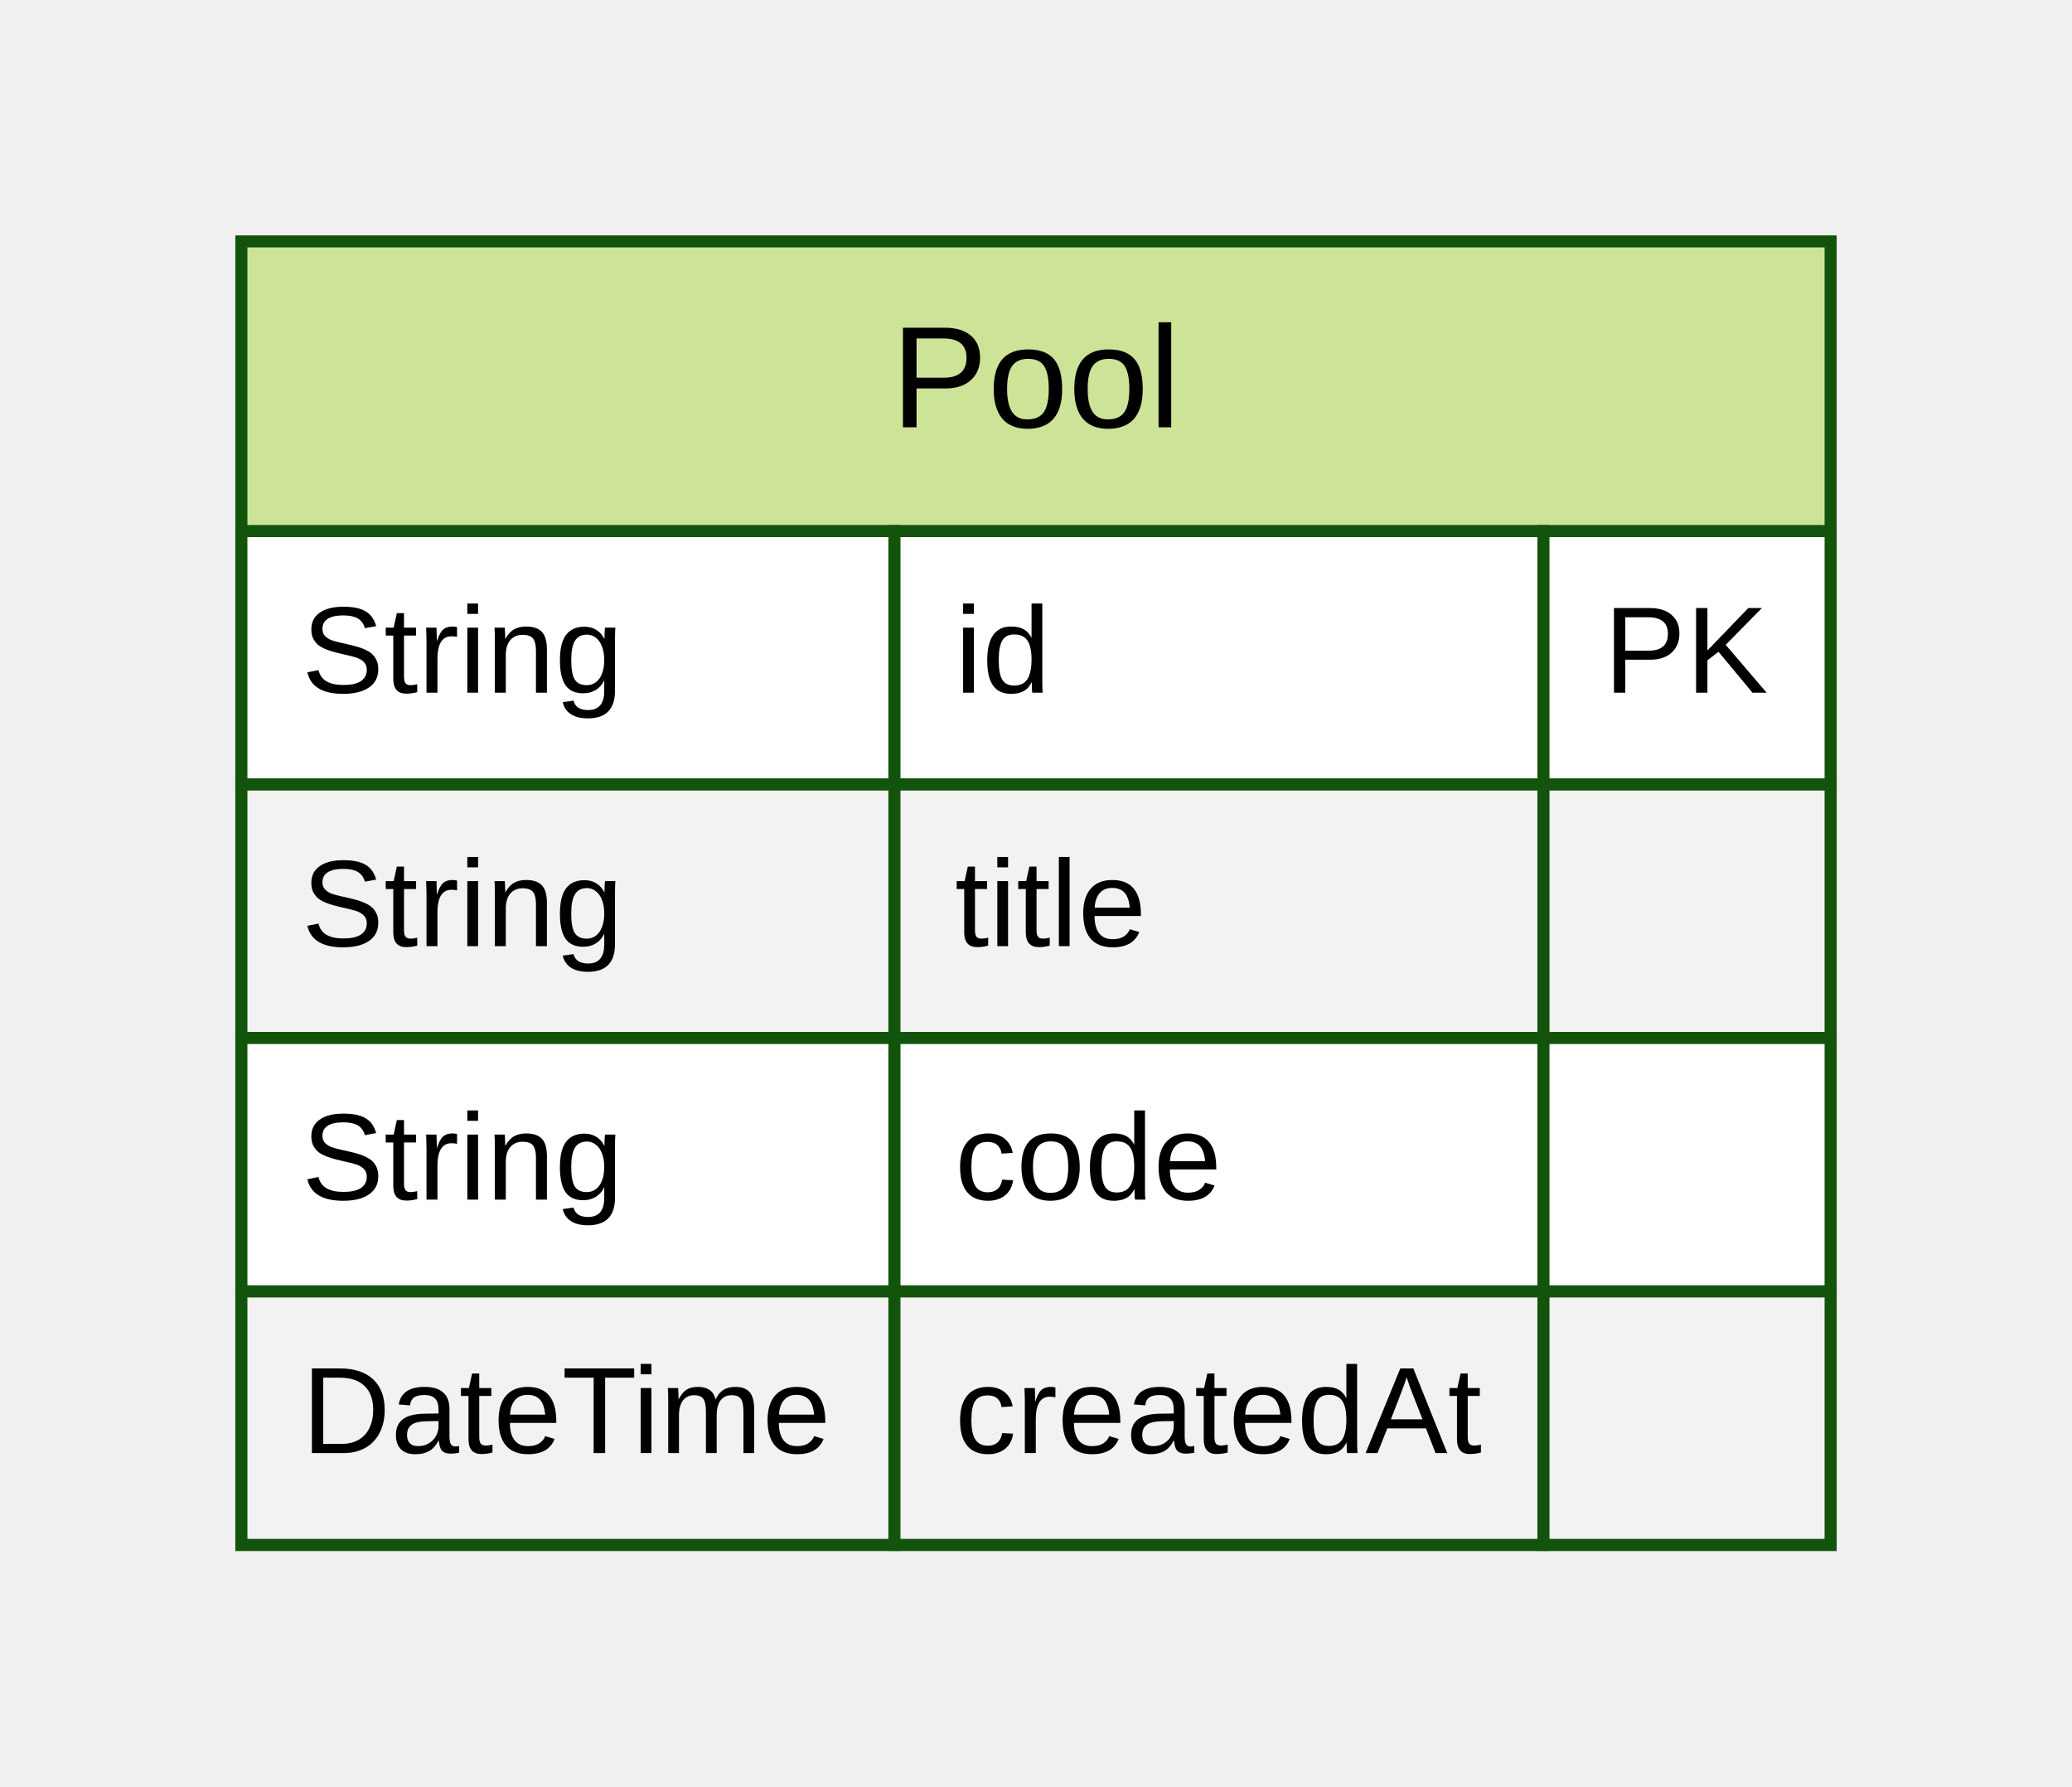
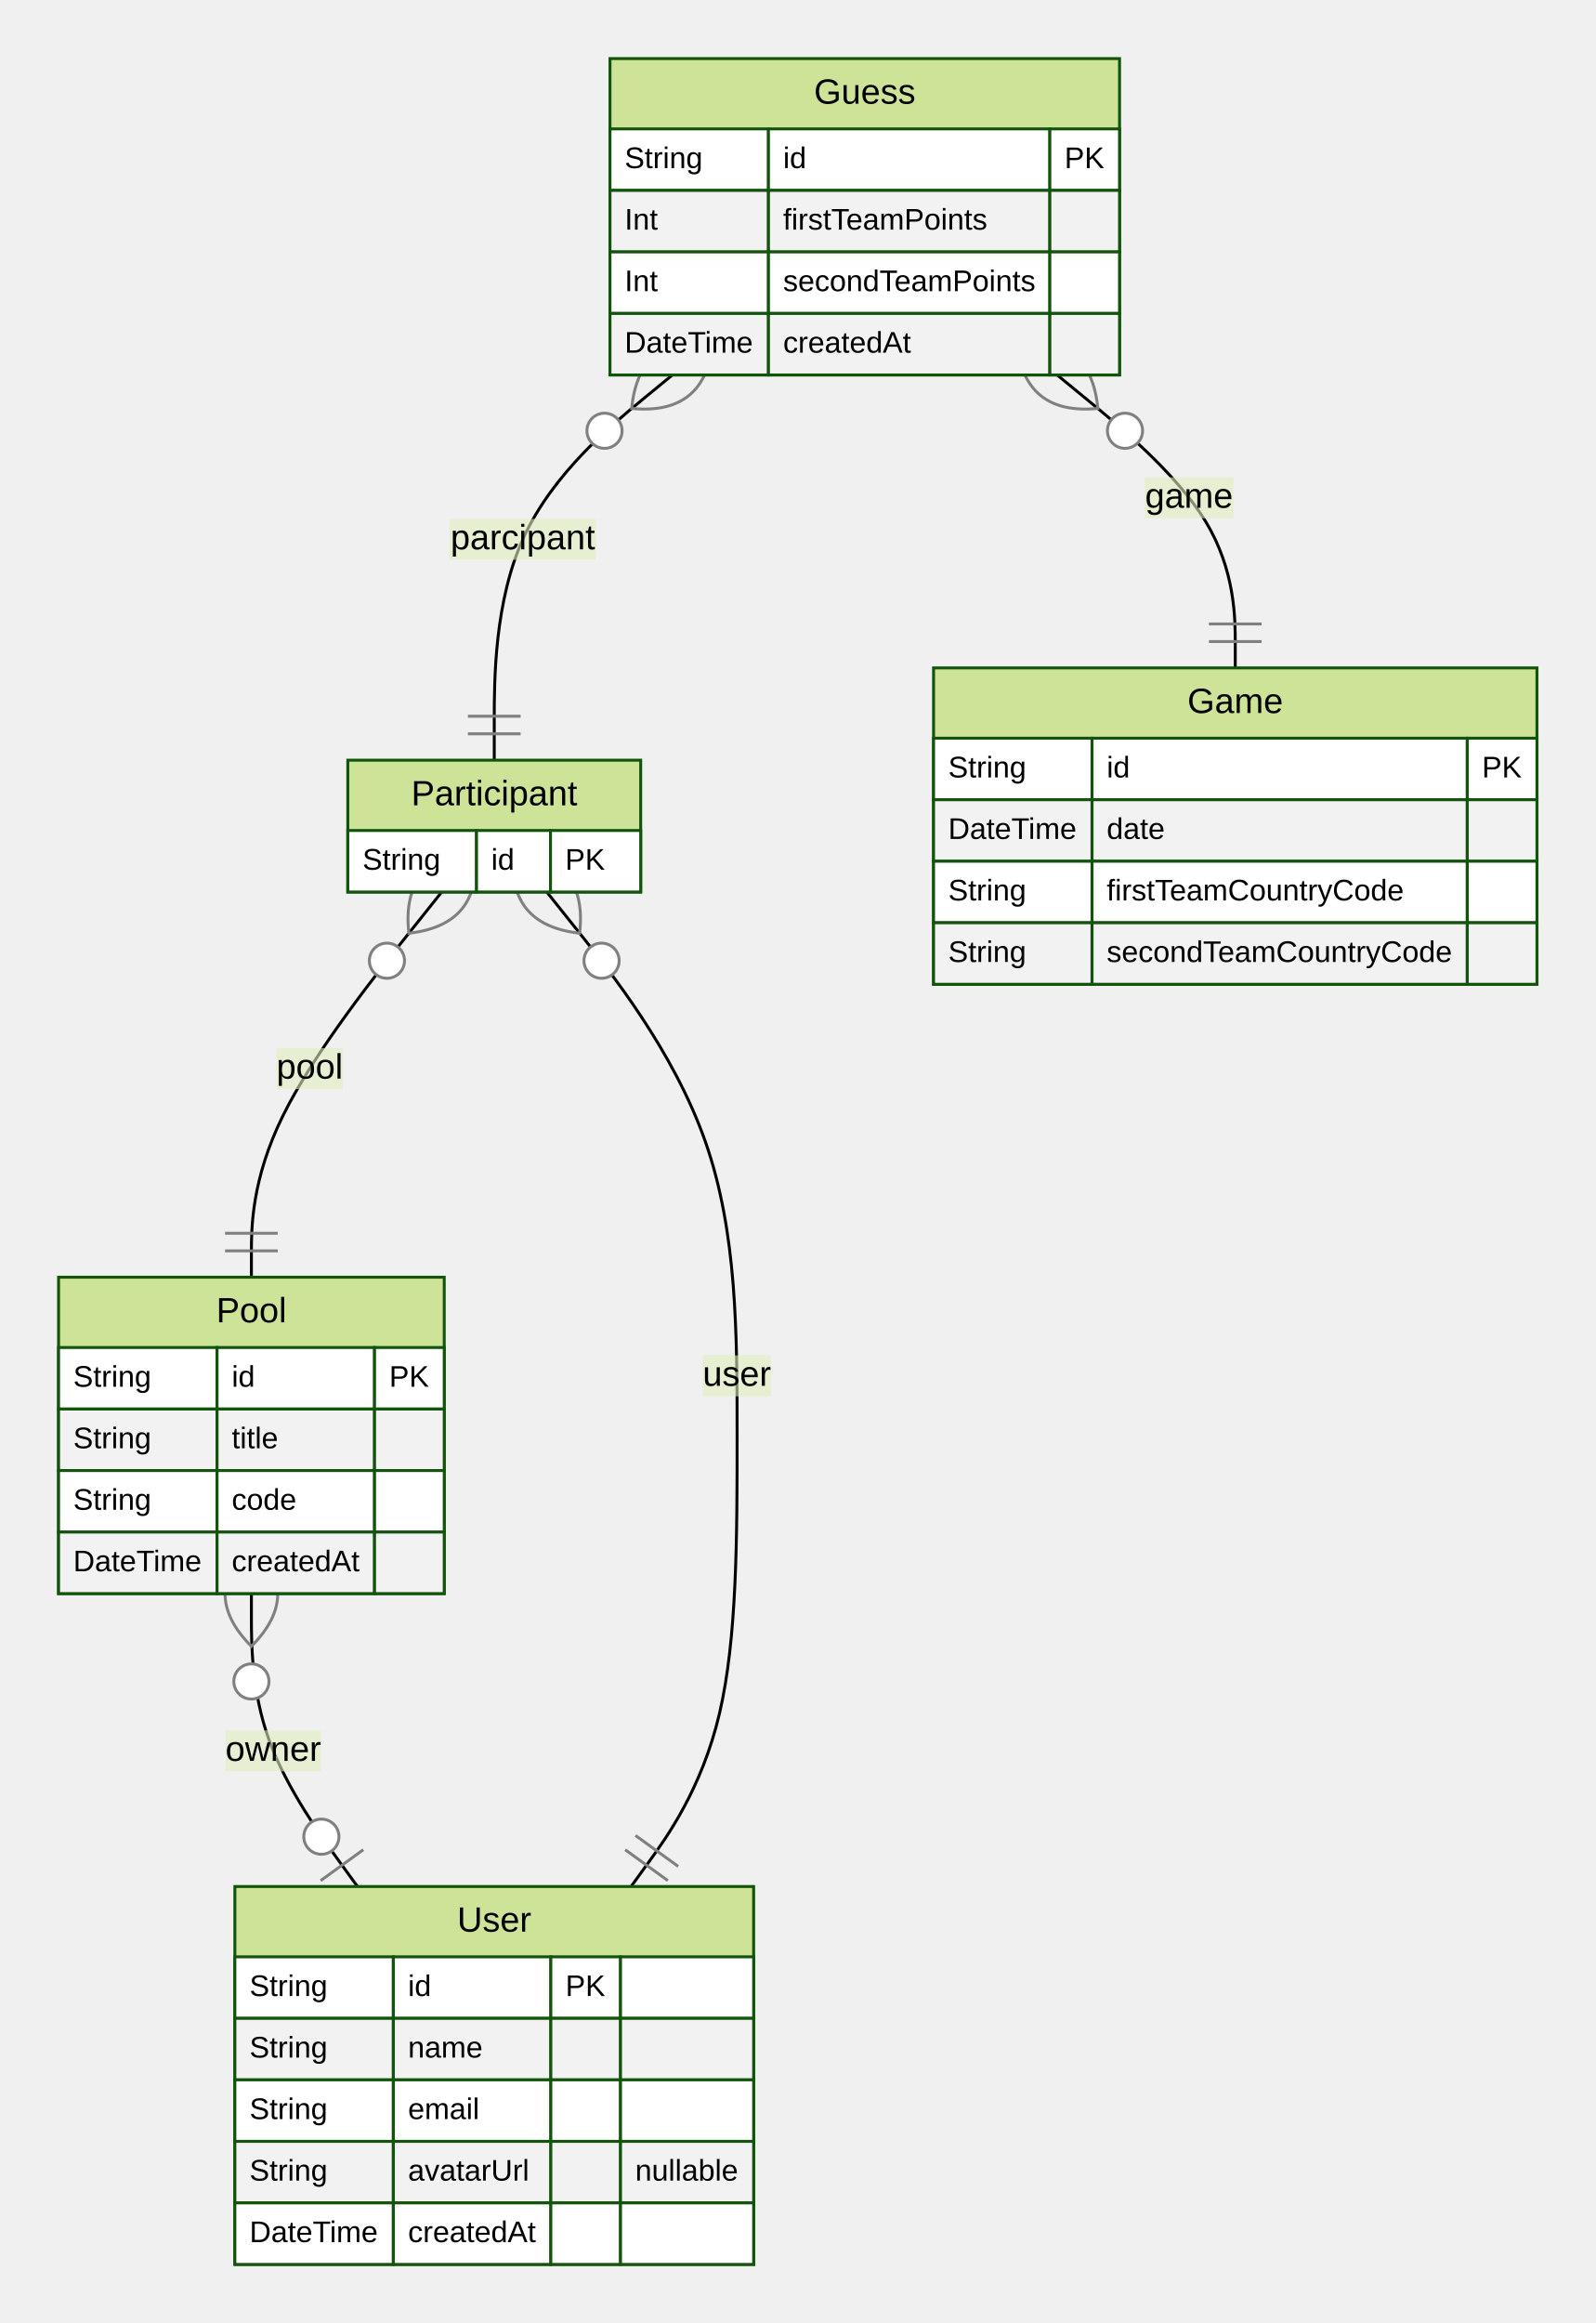
- <svg xmlns="http://www.w3.org/2000/svg" aria-labelledby="chart-title-mermaid-0 chart-desc-mermaid-0" role="img" viewBox="0 0 171.683 148" style="max-width: 171.683px; background-color: white;" width="100%" id="mermaid-0">
+ <svg xmlns="http://www.w3.org/2000/svg" aria-labelledby="chart-title-mermaid-0 chart-desc-mermaid-0" role="img" viewBox="0 0 544.791 793" style="max-width: 544.791px; background-color: white;" width="100%" id="mermaid-0">
  <style>#mermaid-0 {font-family:"trebuchet ms",verdana,arial,sans-serif;font-size:16px;fill:#000000;}#mermaid-0 .error-icon{fill:#552222;}#mermaid-0 .error-text{fill:#552222;stroke:#552222;}#mermaid-0 .edge-thickness-normal{stroke-width:2px;}#mermaid-0 .edge-thickness-thick{stroke-width:3.5px;}#mermaid-0 .edge-pattern-solid{stroke-dasharray:0;}#mermaid-0 .edge-pattern-dashed{stroke-dasharray:3;}#mermaid-0 .edge-pattern-dotted{stroke-dasharray:2;}#mermaid-0 .marker{fill:#000000;stroke:#000000;}#mermaid-0 .marker.cross{stroke:#000000;}#mermaid-0 svg{font-family:"trebuchet ms",verdana,arial,sans-serif;font-size:16px;}#mermaid-0 .entityBox{fill:#cde498;stroke:#13540c;}#mermaid-0 .attributeBoxOdd{fill:#ffffff;stroke:#13540c;}#mermaid-0 .attributeBoxEven{fill:#f2f2f2;stroke:#13540c;}#mermaid-0 .relationshipLabelBox{fill:hsl(78.158, 58.462%, 84.51%);opacity:0.7;background-color:hsl(78.158, 58.462%, 84.51%);}#mermaid-0 .relationshipLabelBox rect{opacity:0.5;}#mermaid-0 .relationshipLine{stroke:#000000;}#mermaid-0 :root{--mermaid-font-family:"trebuchet ms",verdana,arial,sans-serif;}</style>
  <g />
  <defs>
    <marker orient="auto" markerHeight="18" markerWidth="18" refY="9" refX="0" id="ONLY_ONE_START">
      <path d="M9,0 L9,18 M15,0 L15,18" fill="none" stroke="gray" />
    </marker>
  </defs>
  <defs>
    <marker orient="auto" markerHeight="18" markerWidth="18" refY="9" refX="18" id="ONLY_ONE_END">
      <path d="M3,0 L3,18 M9,0 L9,18" fill="none" stroke="gray" />
    </marker>
  </defs>
  <defs>
    <marker orient="auto" markerHeight="18" markerWidth="30" refY="9" refX="0" id="ZERO_OR_ONE_START">
      <circle r="6" cy="9" cx="21" fill="white" stroke="gray" />
      <path d="M9,0 L9,18" fill="none" stroke="gray" />
    </marker>
  </defs>
  <defs>
    <marker orient="auto" markerHeight="18" markerWidth="30" refY="9" refX="30" id="ZERO_OR_ONE_END">
      <circle r="6" cy="9" cx="9" fill="white" stroke="gray" />
      <path d="M21,0 L21,18" fill="none" stroke="gray" />
    </marker>
  </defs>
  <defs>
    <marker orient="auto" markerHeight="36" markerWidth="45" refY="18" refX="18" id="ONE_OR_MORE_START">
      <path d="M0,18 Q 18,0 36,18 Q 18,36 0,18 M42,9 L42,27" fill="none" stroke="gray" />
    </marker>
  </defs>
  <defs>
    <marker orient="auto" markerHeight="36" markerWidth="45" refY="18" refX="27" id="ONE_OR_MORE_END">
      <path d="M3,9 L3,27 M9,18 Q27,0 45,18 Q27,36 9,18" fill="none" stroke="gray" />
    </marker>
  </defs>
  <defs>
    <marker orient="auto" markerHeight="36" markerWidth="57" refY="18" refX="18" id="ZERO_OR_MORE_START">
      <circle r="6" cy="18" cx="48" fill="white" stroke="gray" />
      <path d="M0,18 Q18,0 36,18 Q18,36 0,18" fill="none" stroke="gray" />
    </marker>
  </defs>
  <defs>
    <marker orient="auto" markerHeight="36" markerWidth="57" refY="18" refX="39" id="ZERO_OR_MORE_END">
      <circle r="6" cy="18" cx="9" fill="white" stroke="gray" />
      <path d="M21,18 Q39,0 57,18 Q39,36 21,18" fill="none" stroke="gray" />
    </marker>
  </defs>
-   <g transform="translate(20,20 )" id="entity-Pool-d9475fd4-35c8-446c-b247-9add6ea81fd2">
+   <path marker-start="url(#ZERO_OR_MORE_START)" marker-end="url(#ZERO_OR_ONE_END)" fill="none" stroke="gray" d="M85.841,544L85.841,552.333C85.841,560.667,85.841,577.333,91.876,594C97.911,610.667,109.981,627.333,116.016,635.667L122.051,644" class="er relationshipLine" />
+   <path marker-start="url(#ZERO_OR_MORE_START)" marker-end="url(#ONLY_ONE_END)" fill="none" stroke="gray" d="M186.702,304.5L197.532,318.083C208.362,331.667,230.023,358.833,240.853,389.75C251.683,420.667,251.683,455.333,251.683,490C251.683,524.667,251.683,559.333,245.648,585C239.613,610.667,227.543,627.333,221.508,635.667L215.473,644" class="er relationshipLine" />
+   <path marker-start="url(#ZERO_OR_MORE_START)" marker-end="url(#ONLY_ONE_END)" fill="none" stroke="gray" d="M150.823,304.5L139.992,318.083C129.162,331.667,107.502,358.833,96.672,380.75C85.841,402.667,85.841,419.333,85.841,427.667L85.841,436" class="er relationshipLine" />
+   <path marker-start="url(#ZERO_OR_MORE_START)" marker-end="url(#ONLY_ONE_END)" fill="none" stroke="gray" d="M360.956,128L371.093,136.333C381.23,144.667,401.503,161.333,411.64,178C421.777,194.667,421.777,211.333,421.777,219.667L421.777,228" class="er relationshipLine" />
+   <path marker-start="url(#ZERO_OR_MORE_START)" marker-end="url(#ONLY_ONE_END)" fill="none" stroke="gray" d="M229.583,128L219.446,136.333C209.309,144.667,189.036,161.333,178.899,183.25C168.762,205.167,168.762,232.333,168.762,245.917L168.762,259.5" class="er relationshipLine" />
+   <g transform="translate(20,436 )" id="entity-Pool-19651e2b-7415-4b72-b5b1-07206b0e163e">
    <rect height="108" width="131.683" y="0" x="0" stroke="gray" fill-opacity="100%" fill="honeydew" class="er entityBox" />
-     <text transform="translate(65.84149,12)" style="font-family: &quot;trebuchet ms&quot;, verdana, arial, sans-serif;; font-size: 12px" text-anchor="middle" dominant-baseline="middle" y="0" x="0" id="text-entity-Pool-d9475fd4-35c8-446c-b247-9add6ea81fd2" class="er entityLabel">Pool</text>
-     <rect height="21" width="54.113" y="24" x="0" stroke="gray" fill-opacity="100%" fill="honeydew" class="er attributeBoxOdd" />
-     <text transform="translate(5,34.5)" style="font-family: &quot;trebuchet ms&quot;, verdana, arial, sans-serif;; font-size: 10.2px" text-anchor="left" dominant-baseline="middle" y="0" x="0" id="text-entity-Pool-d9475fd4-35c8-446c-b247-9add6ea81fd2-attr-1-type" class="er entityLabel">String</text>
+     <text transform="translate(65.84149,12)" style="font-family: &quot;trebuchet ms&quot;, verdana, arial, sans-serif;; font-size: 12px" text-anchor="middle" dominant-baseline="middle" y="0" x="0" id="text-entity-Pool-19651e2b-7415-4b72-b5b1-07206b0e163e" class="er entityLabel">Pool</text>
+     <rect height="21" width="54.113" y="24" x="0" stroke="gray" fill-opacity="100%" fill="honeydew" class="er attributeBoxOdd" />
+     <text transform="translate(5,34.5)" style="font-family: &quot;trebuchet ms&quot;, verdana, arial, sans-serif;; font-size: 10.2px" text-anchor="left" dominant-baseline="middle" y="0" x="0" id="text-entity-Pool-19651e2b-7415-4b72-b5b1-07206b0e163e-attr-1-type" class="er entityLabel">String</text>
    <rect height="21" width="53.775" y="24" x="54.113" stroke="gray" fill-opacity="100%" fill="honeydew" class="er attributeBoxOdd" />
-     <text transform="translate(59.11313,34.5)" style="font-family: &quot;trebuchet ms&quot;, verdana, arial, sans-serif;; font-size: 10.2px" text-anchor="left" dominant-baseline="middle" y="0" x="0" id="text-entity-Pool-d9475fd4-35c8-446c-b247-9add6ea81fd2-attr-1-name" class="er entityLabel">id</text>
+     <text transform="translate(59.11313,34.5)" style="font-family: &quot;trebuchet ms&quot;, verdana, arial, sans-serif;; font-size: 10.2px" text-anchor="left" dominant-baseline="middle" y="0" x="0" id="text-entity-Pool-19651e2b-7415-4b72-b5b1-07206b0e163e-attr-1-name" class="er entityLabel">id</text>
    <rect height="21" width="23.795" y="24" x="107.888" stroke="gray" fill-opacity="100%" fill="honeydew" class="er attributeBoxOdd" />
-     <text transform="translate(112.888,34.5)" style="font-family: &quot;trebuchet ms&quot;, verdana, arial, sans-serif;; font-size: 10.2px" text-anchor="left" dominant-baseline="middle" y="0" x="0" id="text-entity-Pool-d9475fd4-35c8-446c-b247-9add6ea81fd2-attr-1-key" class="er entityLabel">PK</text>
-     <rect height="21" width="54.113" y="45" x="0" stroke="gray" fill-opacity="100%" fill="honeydew" class="er attributeBoxEven" />
-     <text transform="translate(5,55.5)" style="font-family: &quot;trebuchet ms&quot;, verdana, arial, sans-serif;; font-size: 10.2px" text-anchor="left" dominant-baseline="middle" y="0" x="0" id="text-entity-Pool-d9475fd4-35c8-446c-b247-9add6ea81fd2-attr-2-type" class="er entityLabel">String</text>
+     <text transform="translate(112.888,34.5)" style="font-family: &quot;trebuchet ms&quot;, verdana, arial, sans-serif;; font-size: 10.2px" text-anchor="left" dominant-baseline="middle" y="0" x="0" id="text-entity-Pool-19651e2b-7415-4b72-b5b1-07206b0e163e-attr-1-key" class="er entityLabel">PK</text>
+     <rect height="21" width="54.113" y="45" x="0" stroke="gray" fill-opacity="100%" fill="honeydew" class="er attributeBoxEven" />
+     <text transform="translate(5,55.5)" style="font-family: &quot;trebuchet ms&quot;, verdana, arial, sans-serif;; font-size: 10.2px" text-anchor="left" dominant-baseline="middle" y="0" x="0" id="text-entity-Pool-19651e2b-7415-4b72-b5b1-07206b0e163e-attr-2-type" class="er entityLabel">String</text>
    <rect height="21" width="53.775" y="45" x="54.113" stroke="gray" fill-opacity="100%" fill="honeydew" class="er attributeBoxEven" />
-     <text transform="translate(59.11313,55.5)" style="font-family: &quot;trebuchet ms&quot;, verdana, arial, sans-serif;; font-size: 10.2px" text-anchor="left" dominant-baseline="middle" y="0" x="0" id="text-entity-Pool-d9475fd4-35c8-446c-b247-9add6ea81fd2-attr-2-name" class="er entityLabel">title</text>
+     <text transform="translate(59.11313,55.5)" style="font-family: &quot;trebuchet ms&quot;, verdana, arial, sans-serif;; font-size: 10.2px" text-anchor="left" dominant-baseline="middle" y="0" x="0" id="text-entity-Pool-19651e2b-7415-4b72-b5b1-07206b0e163e-attr-2-name" class="er entityLabel">title</text>
    <rect height="21" width="23.795" y="45" x="107.888" stroke="gray" fill-opacity="100%" fill="honeydew" class="er attributeBoxEven" />
-     <text transform="translate(112.888,55.5)" style="font-family: &quot;trebuchet ms&quot;, verdana, arial, sans-serif;; font-size: 10.2px" text-anchor="left" dominant-baseline="middle" y="0" x="0" id="text-entity-Pool-d9475fd4-35c8-446c-b247-9add6ea81fd2-attr-2-key" class="er entityLabel" />
-     <rect height="21" width="54.113" y="66" x="0" stroke="gray" fill-opacity="100%" fill="honeydew" class="er attributeBoxOdd" />
-     <text transform="translate(5,76.5)" style="font-family: &quot;trebuchet ms&quot;, verdana, arial, sans-serif;; font-size: 10.2px" text-anchor="left" dominant-baseline="middle" y="0" x="0" id="text-entity-Pool-d9475fd4-35c8-446c-b247-9add6ea81fd2-attr-3-type" class="er entityLabel">String</text>
+     <text transform="translate(112.888,55.5)" style="font-family: &quot;trebuchet ms&quot;, verdana, arial, sans-serif;; font-size: 10.2px" text-anchor="left" dominant-baseline="middle" y="0" x="0" id="text-entity-Pool-19651e2b-7415-4b72-b5b1-07206b0e163e-attr-2-key" class="er entityLabel" />
+     <rect height="21" width="54.113" y="66" x="0" stroke="gray" fill-opacity="100%" fill="honeydew" class="er attributeBoxOdd" />
+     <text transform="translate(5,76.5)" style="font-family: &quot;trebuchet ms&quot;, verdana, arial, sans-serif;; font-size: 10.2px" text-anchor="left" dominant-baseline="middle" y="0" x="0" id="text-entity-Pool-19651e2b-7415-4b72-b5b1-07206b0e163e-attr-3-type" class="er entityLabel">String</text>
    <rect height="21" width="53.775" y="66" x="54.113" stroke="gray" fill-opacity="100%" fill="honeydew" class="er attributeBoxOdd" />
-     <text transform="translate(59.11313,76.5)" style="font-family: &quot;trebuchet ms&quot;, verdana, arial, sans-serif;; font-size: 10.2px" text-anchor="left" dominant-baseline="middle" y="0" x="0" id="text-entity-Pool-d9475fd4-35c8-446c-b247-9add6ea81fd2-attr-3-name" class="er entityLabel">code</text>
+     <text transform="translate(59.11313,76.5)" style="font-family: &quot;trebuchet ms&quot;, verdana, arial, sans-serif;; font-size: 10.2px" text-anchor="left" dominant-baseline="middle" y="0" x="0" id="text-entity-Pool-19651e2b-7415-4b72-b5b1-07206b0e163e-attr-3-name" class="er entityLabel">code</text>
    <rect height="21" width="23.795" y="66" x="107.888" stroke="gray" fill-opacity="100%" fill="honeydew" class="er attributeBoxOdd" />
-     <text transform="translate(112.888,76.5)" style="font-family: &quot;trebuchet ms&quot;, verdana, arial, sans-serif;; font-size: 10.2px" text-anchor="left" dominant-baseline="middle" y="0" x="0" id="text-entity-Pool-d9475fd4-35c8-446c-b247-9add6ea81fd2-attr-3-key" class="er entityLabel" />
-     <rect height="21" width="54.113" y="87" x="0" stroke="gray" fill-opacity="100%" fill="honeydew" class="er attributeBoxEven" />
-     <text transform="translate(5,97.5)" style="font-family: &quot;trebuchet ms&quot;, verdana, arial, sans-serif;; font-size: 10.2px" text-anchor="left" dominant-baseline="middle" y="0" x="0" id="text-entity-Pool-d9475fd4-35c8-446c-b247-9add6ea81fd2-attr-4-type" class="er entityLabel">DateTime</text>
+     <text transform="translate(112.888,76.5)" style="font-family: &quot;trebuchet ms&quot;, verdana, arial, sans-serif;; font-size: 10.2px" text-anchor="left" dominant-baseline="middle" y="0" x="0" id="text-entity-Pool-19651e2b-7415-4b72-b5b1-07206b0e163e-attr-3-key" class="er entityLabel" />
+     <rect height="21" width="54.113" y="87" x="0" stroke="gray" fill-opacity="100%" fill="honeydew" class="er attributeBoxEven" />
+     <text transform="translate(5,97.5)" style="font-family: &quot;trebuchet ms&quot;, verdana, arial, sans-serif;; font-size: 10.2px" text-anchor="left" dominant-baseline="middle" y="0" x="0" id="text-entity-Pool-19651e2b-7415-4b72-b5b1-07206b0e163e-attr-4-type" class="er entityLabel">DateTime</text>
    <rect height="21" width="53.775" y="87" x="54.113" stroke="gray" fill-opacity="100%" fill="honeydew" class="er attributeBoxEven" />
-     <text transform="translate(59.11313,97.5)" style="font-family: &quot;trebuchet ms&quot;, verdana, arial, sans-serif;; font-size: 10.2px" text-anchor="left" dominant-baseline="middle" y="0" x="0" id="text-entity-Pool-d9475fd4-35c8-446c-b247-9add6ea81fd2-attr-4-name" class="er entityLabel">createdAt</text>
+     <text transform="translate(59.11313,97.5)" style="font-family: &quot;trebuchet ms&quot;, verdana, arial, sans-serif;; font-size: 10.2px" text-anchor="left" dominant-baseline="middle" y="0" x="0" id="text-entity-Pool-19651e2b-7415-4b72-b5b1-07206b0e163e-attr-4-name" class="er entityLabel">createdAt</text>
    <rect height="21" width="23.795" y="87" x="107.888" stroke="gray" fill-opacity="100%" fill="honeydew" class="er attributeBoxEven" />
-     <text transform="translate(112.888,97.5)" style="font-family: &quot;trebuchet ms&quot;, verdana, arial, sans-serif;; font-size: 10.2px" text-anchor="left" dominant-baseline="middle" y="0" x="0" id="text-entity-Pool-d9475fd4-35c8-446c-b247-9add6ea81fd2-attr-4-key" class="er entityLabel" />
-   </g>
+     <text transform="translate(112.888,97.5)" style="font-family: &quot;trebuchet ms&quot;, verdana, arial, sans-serif;; font-size: 10.2px" text-anchor="left" dominant-baseline="middle" y="0" x="0" id="text-entity-Pool-19651e2b-7415-4b72-b5b1-07206b0e163e-attr-4-key" class="er entityLabel" />
+   </g>
+   <g transform="translate(118.7622,259.5 )" id="entity-Participant-e5f14c2b-e915-4692-92b9-f57e88da56e1">
+     <rect height="45" width="100" y="0" x="0" stroke="gray" fill-opacity="100%" fill="honeydew" class="er entityBox" />
+     <text transform="translate(50,12)" style="font-family: &quot;trebuchet ms&quot;, verdana, arial, sans-serif;; font-size: 12px" text-anchor="middle" dominant-baseline="middle" y="0" x="0" id="text-entity-Participant-e5f14c2b-e915-4692-92b9-f57e88da56e1" class="er entityLabel">Participant</text>
+     <rect height="21" width="43.945" y="24" x="0" stroke="gray" fill-opacity="100%" fill="honeydew" class="er attributeBoxOdd" />
+     <text transform="translate(5,34.5)" style="font-family: &quot;trebuchet ms&quot;, verdana, arial, sans-serif;; font-size: 10.2px" text-anchor="left" dominant-baseline="middle" y="0" x="0" id="text-entity-Participant-e5f14c2b-e915-4692-92b9-f57e88da56e1-attr-1-type" class="er entityLabel">String</text>
+     <rect height="21" width="25.262" y="24" x="43.945" stroke="gray" fill-opacity="100%" fill="honeydew" class="er attributeBoxOdd" />
+     <text transform="translate(48.94526,34.5)" style="font-family: &quot;trebuchet ms&quot;, verdana, arial, sans-serif;; font-size: 10.2px" text-anchor="left" dominant-baseline="middle" y="0" x="0" id="text-entity-Participant-e5f14c2b-e915-4692-92b9-f57e88da56e1-attr-1-name" class="er entityLabel">id</text>
+     <rect height="21" width="30.793" y="24" x="69.207" stroke="gray" fill-opacity="100%" fill="honeydew" class="er attributeBoxOdd" />
+     <text transform="translate(74.20681,34.5)" style="font-family: &quot;trebuchet ms&quot;, verdana, arial, sans-serif;; font-size: 10.2px" text-anchor="left" dominant-baseline="middle" y="0" x="0" id="text-entity-Participant-e5f14c2b-e915-4692-92b9-f57e88da56e1-attr-1-key" class="er entityLabel">PK</text>
+   </g>
+   <g transform="translate(80.19414,644 )" id="entity-User-9526dd56-4691-40fd-b3a5-09f928bdcc10">
+     <rect height="129" width="177.136" y="0" x="0" stroke="gray" fill-opacity="100%" fill="honeydew" class="er entityBox" />
+     <text transform="translate(88.5681,12)" style="font-family: &quot;trebuchet ms&quot;, verdana, arial, sans-serif;; font-size: 12px" text-anchor="middle" dominant-baseline="middle" y="0" x="0" id="text-entity-User-9526dd56-4691-40fd-b3a5-09f928bdcc10" class="er entityLabel">User</text>
+     <rect height="21" width="54.113" y="24" x="0" stroke="gray" fill-opacity="100%" fill="honeydew" class="er attributeBoxOdd" />
+     <text transform="translate(5,34.5)" style="font-family: &quot;trebuchet ms&quot;, verdana, arial, sans-serif;; font-size: 10.2px" text-anchor="left" dominant-baseline="middle" y="0" x="0" id="text-entity-User-9526dd56-4691-40fd-b3a5-09f928bdcc10-attr-1-type" class="er entityLabel">String</text>
+     <rect height="21" width="53.775" y="24" x="54.113" stroke="gray" fill-opacity="100%" fill="honeydew" class="er attributeBoxOdd" />
+     <text transform="translate(59.11313,34.5)" style="font-family: &quot;trebuchet ms&quot;, verdana, arial, sans-serif;; font-size: 10.2px" text-anchor="left" dominant-baseline="middle" y="0" x="0" id="text-entity-User-9526dd56-4691-40fd-b3a5-09f928bdcc10-attr-1-name" class="er entityLabel">id</text>
+     <rect height="21" width="23.795" y="24" x="107.888" stroke="gray" fill-opacity="100%" fill="honeydew" class="er attributeBoxOdd" />
+     <text transform="translate(112.888,34.5)" style="font-family: &quot;trebuchet ms&quot;, verdana, arial, sans-serif;; font-size: 10.2px" text-anchor="left" dominant-baseline="middle" y="0" x="0" id="text-entity-User-9526dd56-4691-40fd-b3a5-09f928bdcc10-attr-1-key" class="er entityLabel">PK</text>
+     <rect height="21" width="45.453" y="24" x="131.683" stroke="gray" fill-opacity="100%" fill="honeydew" class="er attributeBoxOdd" />
+     <text transform="translate(136.683,34.5)" style="font-family: &quot;trebuchet ms&quot;, verdana, arial, sans-serif;; font-size: 10.2px" text-anchor="left" dominant-baseline="middle" y="0" x="0" id="text-entity-User-9526dd56-4691-40fd-b3a5-09f928bdcc10-attr-1-comment" class="er entityLabel" />
+     <rect height="21" width="54.113" y="45" x="0" stroke="gray" fill-opacity="100%" fill="honeydew" class="er attributeBoxEven" />
+     <text transform="translate(5,55.5)" style="font-family: &quot;trebuchet ms&quot;, verdana, arial, sans-serif;; font-size: 10.2px" text-anchor="left" dominant-baseline="middle" y="0" x="0" id="text-entity-User-9526dd56-4691-40fd-b3a5-09f928bdcc10-attr-2-type" class="er entityLabel">String</text>
+     <rect height="21" width="53.775" y="45" x="54.113" stroke="gray" fill-opacity="100%" fill="honeydew" class="er attributeBoxEven" />
+     <text transform="translate(59.11313,55.5)" style="font-family: &quot;trebuchet ms&quot;, verdana, arial, sans-serif;; font-size: 10.2px" text-anchor="left" dominant-baseline="middle" y="0" x="0" id="text-entity-User-9526dd56-4691-40fd-b3a5-09f928bdcc10-attr-2-name" class="er entityLabel">name</text>
+     <rect height="21" width="23.795" y="45" x="107.888" stroke="gray" fill-opacity="100%" fill="honeydew" class="er attributeBoxEven" />
+     <text transform="translate(112.888,55.5)" style="font-family: &quot;trebuchet ms&quot;, verdana, arial, sans-serif;; font-size: 10.2px" text-anchor="left" dominant-baseline="middle" y="0" x="0" id="text-entity-User-9526dd56-4691-40fd-b3a5-09f928bdcc10-attr-2-key" class="er entityLabel" />
+     <rect height="21" width="45.453" y="45" x="131.683" stroke="gray" fill-opacity="100%" fill="honeydew" class="er attributeBoxEven" />
+     <text transform="translate(136.683,55.5)" style="font-family: &quot;trebuchet ms&quot;, verdana, arial, sans-serif;; font-size: 10.2px" text-anchor="left" dominant-baseline="middle" y="0" x="0" id="text-entity-User-9526dd56-4691-40fd-b3a5-09f928bdcc10-attr-2-comment" class="er entityLabel" />
+     <rect height="21" width="54.113" y="66" x="0" stroke="gray" fill-opacity="100%" fill="honeydew" class="er attributeBoxOdd" />
+     <text transform="translate(5,76.5)" style="font-family: &quot;trebuchet ms&quot;, verdana, arial, sans-serif;; font-size: 10.2px" text-anchor="left" dominant-baseline="middle" y="0" x="0" id="text-entity-User-9526dd56-4691-40fd-b3a5-09f928bdcc10-attr-3-type" class="er entityLabel">String</text>
+     <rect height="21" width="53.775" y="66" x="54.113" stroke="gray" fill-opacity="100%" fill="honeydew" class="er attributeBoxOdd" />
+     <text transform="translate(59.11313,76.5)" style="font-family: &quot;trebuchet ms&quot;, verdana, arial, sans-serif;; font-size: 10.2px" text-anchor="left" dominant-baseline="middle" y="0" x="0" id="text-entity-User-9526dd56-4691-40fd-b3a5-09f928bdcc10-attr-3-name" class="er entityLabel">email</text>
+     <rect height="21" width="23.795" y="66" x="107.888" stroke="gray" fill-opacity="100%" fill="honeydew" class="er attributeBoxOdd" />
+     <text transform="translate(112.888,76.5)" style="font-family: &quot;trebuchet ms&quot;, verdana, arial, sans-serif;; font-size: 10.2px" text-anchor="left" dominant-baseline="middle" y="0" x="0" id="text-entity-User-9526dd56-4691-40fd-b3a5-09f928bdcc10-attr-3-key" class="er entityLabel" />
+     <rect height="21" width="45.453" y="66" x="131.683" stroke="gray" fill-opacity="100%" fill="honeydew" class="er attributeBoxOdd" />
+     <text transform="translate(136.683,76.5)" style="font-family: &quot;trebuchet ms&quot;, verdana, arial, sans-serif;; font-size: 10.2px" text-anchor="left" dominant-baseline="middle" y="0" x="0" id="text-entity-User-9526dd56-4691-40fd-b3a5-09f928bdcc10-attr-3-comment" class="er entityLabel" />
+     <rect height="21" width="54.113" y="87" x="0" stroke="gray" fill-opacity="100%" fill="honeydew" class="er attributeBoxEven" />
+     <text transform="translate(5,97.5)" style="font-family: &quot;trebuchet ms&quot;, verdana, arial, sans-serif;; font-size: 10.2px" text-anchor="left" dominant-baseline="middle" y="0" x="0" id="text-entity-User-9526dd56-4691-40fd-b3a5-09f928bdcc10-attr-4-type" class="er entityLabel">String</text>
+     <rect height="21" width="53.775" y="87" x="54.113" stroke="gray" fill-opacity="100%" fill="honeydew" class="er attributeBoxEven" />
+     <text transform="translate(59.11313,97.5)" style="font-family: &quot;trebuchet ms&quot;, verdana, arial, sans-serif;; font-size: 10.2px" text-anchor="left" dominant-baseline="middle" y="0" x="0" id="text-entity-User-9526dd56-4691-40fd-b3a5-09f928bdcc10-attr-4-name" class="er entityLabel">avatarUrl</text>
+     <rect height="21" width="23.795" y="87" x="107.888" stroke="gray" fill-opacity="100%" fill="honeydew" class="er attributeBoxEven" />
+     <text transform="translate(112.888,97.5)" style="font-family: &quot;trebuchet ms&quot;, verdana, arial, sans-serif;; font-size: 10.2px" text-anchor="left" dominant-baseline="middle" y="0" x="0" id="text-entity-User-9526dd56-4691-40fd-b3a5-09f928bdcc10-attr-4-key" class="er entityLabel" />
+     <rect height="21" width="45.453" y="87" x="131.683" stroke="gray" fill-opacity="100%" fill="honeydew" class="er attributeBoxEven" />
+     <text transform="translate(136.683,97.5)" style="font-family: &quot;trebuchet ms&quot;, verdana, arial, sans-serif;; font-size: 10.2px" text-anchor="left" dominant-baseline="middle" y="0" x="0" id="text-entity-User-9526dd56-4691-40fd-b3a5-09f928bdcc10-attr-4-comment" class="er entityLabel">nullable</text>
+     <rect height="21" width="54.113" y="108" x="0" stroke="gray" fill-opacity="100%" fill="honeydew" class="er attributeBoxOdd" />
+     <text transform="translate(5,118.5)" style="font-family: &quot;trebuchet ms&quot;, verdana, arial, sans-serif;; font-size: 10.2px" text-anchor="left" dominant-baseline="middle" y="0" x="0" id="text-entity-User-9526dd56-4691-40fd-b3a5-09f928bdcc10-attr-5-type" class="er entityLabel">DateTime</text>
+     <rect height="21" width="53.775" y="108" x="54.113" stroke="gray" fill-opacity="100%" fill="honeydew" class="er attributeBoxOdd" />
+     <text transform="translate(59.11313,118.5)" style="font-family: &quot;trebuchet ms&quot;, verdana, arial, sans-serif;; font-size: 10.2px" text-anchor="left" dominant-baseline="middle" y="0" x="0" id="text-entity-User-9526dd56-4691-40fd-b3a5-09f928bdcc10-attr-5-name" class="er entityLabel">createdAt</text>
+     <rect height="21" width="23.795" y="108" x="107.888" stroke="gray" fill-opacity="100%" fill="honeydew" class="er attributeBoxOdd" />
+     <text transform="translate(112.888,118.5)" style="font-family: &quot;trebuchet ms&quot;, verdana, arial, sans-serif;; font-size: 10.2px" text-anchor="left" dominant-baseline="middle" y="0" x="0" id="text-entity-User-9526dd56-4691-40fd-b3a5-09f928bdcc10-attr-5-key" class="er entityLabel" />
+     <rect height="21" width="45.453" y="108" x="131.683" stroke="gray" fill-opacity="100%" fill="honeydew" class="er attributeBoxOdd" />
+     <text transform="translate(136.683,118.5)" style="font-family: &quot;trebuchet ms&quot;, verdana, arial, sans-serif;; font-size: 10.2px" text-anchor="left" dominant-baseline="middle" y="0" x="0" id="text-entity-User-9526dd56-4691-40fd-b3a5-09f928bdcc10-attr-5-comment" class="er entityLabel" />
+   </g>
+   <g transform="translate(318.7622,228 )" id="entity-Game-f4b4d3aa-3b5c-49ee-95c7-9b41a91f334d">
+     <rect height="108" width="206.029" y="0" x="0" stroke="gray" fill-opacity="100%" fill="honeydew" class="er entityBox" />
+     <text transform="translate(103.0145,12)" style="font-family: &quot;trebuchet ms&quot;, verdana, arial, sans-serif;; font-size: 12px" text-anchor="middle" dominant-baseline="middle" y="0" x="0" id="text-entity-Game-f4b4d3aa-3b5c-49ee-95c7-9b41a91f334d" class="er entityLabel">Game</text>
+     <rect height="21" width="54.113" y="24" x="0" stroke="gray" fill-opacity="100%" fill="honeydew" class="er attributeBoxOdd" />
+     <text transform="translate(5,34.5)" style="font-family: &quot;trebuchet ms&quot;, verdana, arial, sans-serif;; font-size: 10.2px" text-anchor="left" dominant-baseline="middle" y="0" x="0" id="text-entity-Game-f4b4d3aa-3b5c-49ee-95c7-9b41a91f334d-attr-1-type" class="er entityLabel">String</text>
+     <rect height="21" width="128.121" y="24" x="54.113" stroke="gray" fill-opacity="100%" fill="honeydew" class="er attributeBoxOdd" />
+     <text transform="translate(59.11313,34.5)" style="font-family: &quot;trebuchet ms&quot;, verdana, arial, sans-serif;; font-size: 10.2px" text-anchor="left" dominant-baseline="middle" y="0" x="0" id="text-entity-Game-f4b4d3aa-3b5c-49ee-95c7-9b41a91f334d-attr-1-name" class="er entityLabel">id</text>
+     <rect height="21" width="23.795" y="24" x="182.234" stroke="gray" fill-opacity="100%" fill="honeydew" class="er attributeBoxOdd" />
+     <text transform="translate(187.2339,34.5)" style="font-family: &quot;trebuchet ms&quot;, verdana, arial, sans-serif;; font-size: 10.2px" text-anchor="left" dominant-baseline="middle" y="0" x="0" id="text-entity-Game-f4b4d3aa-3b5c-49ee-95c7-9b41a91f334d-attr-1-key" class="er entityLabel">PK</text>
+     <rect height="21" width="54.113" y="45" x="0" stroke="gray" fill-opacity="100%" fill="honeydew" class="er attributeBoxEven" />
+     <text transform="translate(5,55.5)" style="font-family: &quot;trebuchet ms&quot;, verdana, arial, sans-serif;; font-size: 10.2px" text-anchor="left" dominant-baseline="middle" y="0" x="0" id="text-entity-Game-f4b4d3aa-3b5c-49ee-95c7-9b41a91f334d-attr-2-type" class="er entityLabel">DateTime</text>
+     <rect height="21" width="128.121" y="45" x="54.113" stroke="gray" fill-opacity="100%" fill="honeydew" class="er attributeBoxEven" />
+     <text transform="translate(59.11313,55.5)" style="font-family: &quot;trebuchet ms&quot;, verdana, arial, sans-serif;; font-size: 10.2px" text-anchor="left" dominant-baseline="middle" y="0" x="0" id="text-entity-Game-f4b4d3aa-3b5c-49ee-95c7-9b41a91f334d-attr-2-name" class="er entityLabel">date</text>
+     <rect height="21" width="23.795" y="45" x="182.234" stroke="gray" fill-opacity="100%" fill="honeydew" class="er attributeBoxEven" />
+     <text transform="translate(187.2339,55.5)" style="font-family: &quot;trebuchet ms&quot;, verdana, arial, sans-serif;; font-size: 10.2px" text-anchor="left" dominant-baseline="middle" y="0" x="0" id="text-entity-Game-f4b4d3aa-3b5c-49ee-95c7-9b41a91f334d-attr-2-key" class="er entityLabel" />
+     <rect height="21" width="54.113" y="66" x="0" stroke="gray" fill-opacity="100%" fill="honeydew" class="er attributeBoxOdd" />
+     <text transform="translate(5,76.5)" style="font-family: &quot;trebuchet ms&quot;, verdana, arial, sans-serif;; font-size: 10.2px" text-anchor="left" dominant-baseline="middle" y="0" x="0" id="text-entity-Game-f4b4d3aa-3b5c-49ee-95c7-9b41a91f334d-attr-3-type" class="er entityLabel">String</text>
+     <rect height="21" width="128.121" y="66" x="54.113" stroke="gray" fill-opacity="100%" fill="honeydew" class="er attributeBoxOdd" />
+     <text transform="translate(59.11313,76.5)" style="font-family: &quot;trebuchet ms&quot;, verdana, arial, sans-serif;; font-size: 10.2px" text-anchor="left" dominant-baseline="middle" y="0" x="0" id="text-entity-Game-f4b4d3aa-3b5c-49ee-95c7-9b41a91f334d-attr-3-name" class="er entityLabel">firstTeamCountryCode</text>
+     <rect height="21" width="23.795" y="66" x="182.234" stroke="gray" fill-opacity="100%" fill="honeydew" class="er attributeBoxOdd" />
+     <text transform="translate(187.2339,76.5)" style="font-family: &quot;trebuchet ms&quot;, verdana, arial, sans-serif;; font-size: 10.2px" text-anchor="left" dominant-baseline="middle" y="0" x="0" id="text-entity-Game-f4b4d3aa-3b5c-49ee-95c7-9b41a91f334d-attr-3-key" class="er entityLabel" />
+     <rect height="21" width="54.113" y="87" x="0" stroke="gray" fill-opacity="100%" fill="honeydew" class="er attributeBoxEven" />
+     <text transform="translate(5,97.5)" style="font-family: &quot;trebuchet ms&quot;, verdana, arial, sans-serif;; font-size: 10.2px" text-anchor="left" dominant-baseline="middle" y="0" x="0" id="text-entity-Game-f4b4d3aa-3b5c-49ee-95c7-9b41a91f334d-attr-4-type" class="er entityLabel">String</text>
+     <rect height="21" width="128.121" y="87" x="54.113" stroke="gray" fill-opacity="100%" fill="honeydew" class="er attributeBoxEven" />
+     <text transform="translate(59.11313,97.5)" style="font-family: &quot;trebuchet ms&quot;, verdana, arial, sans-serif;; font-size: 10.2px" text-anchor="left" dominant-baseline="middle" y="0" x="0" id="text-entity-Game-f4b4d3aa-3b5c-49ee-95c7-9b41a91f334d-attr-4-name" class="er entityLabel">secondTeamCountryCode</text>
+     <rect height="21" width="23.795" y="87" x="182.234" stroke="gray" fill-opacity="100%" fill="honeydew" class="er attributeBoxEven" />
+     <text transform="translate(187.2339,97.5)" style="font-family: &quot;trebuchet ms&quot;, verdana, arial, sans-serif;; font-size: 10.2px" text-anchor="left" dominant-baseline="middle" y="0" x="0" id="text-entity-Game-f4b4d3aa-3b5c-49ee-95c7-9b41a91f334d-attr-4-key" class="er entityLabel" />
+   </g>
+   <g transform="translate(208.2763,20 )" id="entity-Guess-5fc51565-b698-4c9f-9a8c-d3bad4b17fd1">
+     <rect height="108" width="173.986" y="0" x="0" stroke="gray" fill-opacity="100%" fill="honeydew" class="er entityBox" />
+     <text transform="translate(86.99312,12)" style="font-family: &quot;trebuchet ms&quot;, verdana, arial, sans-serif;; font-size: 12px" text-anchor="middle" dominant-baseline="middle" y="0" x="0" id="text-entity-Guess-5fc51565-b698-4c9f-9a8c-d3bad4b17fd1" class="er entityLabel">Guess</text>
+     <rect height="21" width="54.113" y="24" x="0" stroke="gray" fill-opacity="100%" fill="honeydew" class="er attributeBoxOdd" />
+     <text transform="translate(5,34.5)" style="font-family: &quot;trebuchet ms&quot;, verdana, arial, sans-serif;; font-size: 10.2px" text-anchor="left" dominant-baseline="middle" y="0" x="0" id="text-entity-Guess-5fc51565-b698-4c9f-9a8c-d3bad4b17fd1-attr-1-type" class="er entityLabel">String</text>
+     <rect height="21" width="96.078" y="24" x="54.113" stroke="gray" fill-opacity="100%" fill="honeydew" class="er attributeBoxOdd" />
+     <text transform="translate(59.11313,34.5)" style="font-family: &quot;trebuchet ms&quot;, verdana, arial, sans-serif;; font-size: 10.2px" text-anchor="left" dominant-baseline="middle" y="0" x="0" id="text-entity-Guess-5fc51565-b698-4c9f-9a8c-d3bad4b17fd1-attr-1-name" class="er entityLabel">id</text>
+     <rect height="21" width="23.795" y="24" x="150.191" stroke="gray" fill-opacity="100%" fill="honeydew" class="er attributeBoxOdd" />
+     <text transform="translate(155.1913,34.5)" style="font-family: &quot;trebuchet ms&quot;, verdana, arial, sans-serif;; font-size: 10.2px" text-anchor="left" dominant-baseline="middle" y="0" x="0" id="text-entity-Guess-5fc51565-b698-4c9f-9a8c-d3bad4b17fd1-attr-1-key" class="er entityLabel">PK</text>
+     <rect height="21" width="54.113" y="45" x="0" stroke="gray" fill-opacity="100%" fill="honeydew" class="er attributeBoxEven" />
+     <text transform="translate(5,55.5)" style="font-family: &quot;trebuchet ms&quot;, verdana, arial, sans-serif;; font-size: 10.2px" text-anchor="left" dominant-baseline="middle" y="0" x="0" id="text-entity-Guess-5fc51565-b698-4c9f-9a8c-d3bad4b17fd1-attr-2-type" class="er entityLabel">Int</text>
+     <rect height="21" width="96.078" y="45" x="54.113" stroke="gray" fill-opacity="100%" fill="honeydew" class="er attributeBoxEven" />
+     <text transform="translate(59.11313,55.5)" style="font-family: &quot;trebuchet ms&quot;, verdana, arial, sans-serif;; font-size: 10.2px" text-anchor="left" dominant-baseline="middle" y="0" x="0" id="text-entity-Guess-5fc51565-b698-4c9f-9a8c-d3bad4b17fd1-attr-2-name" class="er entityLabel">firstTeamPoints</text>
+     <rect height="21" width="23.795" y="45" x="150.191" stroke="gray" fill-opacity="100%" fill="honeydew" class="er attributeBoxEven" />
+     <text transform="translate(155.1913,55.5)" style="font-family: &quot;trebuchet ms&quot;, verdana, arial, sans-serif;; font-size: 10.2px" text-anchor="left" dominant-baseline="middle" y="0" x="0" id="text-entity-Guess-5fc51565-b698-4c9f-9a8c-d3bad4b17fd1-attr-2-key" class="er entityLabel" />
+     <rect height="21" width="54.113" y="66" x="0" stroke="gray" fill-opacity="100%" fill="honeydew" class="er attributeBoxOdd" />
+     <text transform="translate(5,76.5)" style="font-family: &quot;trebuchet ms&quot;, verdana, arial, sans-serif;; font-size: 10.2px" text-anchor="left" dominant-baseline="middle" y="0" x="0" id="text-entity-Guess-5fc51565-b698-4c9f-9a8c-d3bad4b17fd1-attr-3-type" class="er entityLabel">Int</text>
+     <rect height="21" width="96.078" y="66" x="54.113" stroke="gray" fill-opacity="100%" fill="honeydew" class="er attributeBoxOdd" />
+     <text transform="translate(59.11313,76.5)" style="font-family: &quot;trebuchet ms&quot;, verdana, arial, sans-serif;; font-size: 10.2px" text-anchor="left" dominant-baseline="middle" y="0" x="0" id="text-entity-Guess-5fc51565-b698-4c9f-9a8c-d3bad4b17fd1-attr-3-name" class="er entityLabel">secondTeamPoints</text>
+     <rect height="21" width="23.795" y="66" x="150.191" stroke="gray" fill-opacity="100%" fill="honeydew" class="er attributeBoxOdd" />
+     <text transform="translate(155.1913,76.5)" style="font-family: &quot;trebuchet ms&quot;, verdana, arial, sans-serif;; font-size: 10.2px" text-anchor="left" dominant-baseline="middle" y="0" x="0" id="text-entity-Guess-5fc51565-b698-4c9f-9a8c-d3bad4b17fd1-attr-3-key" class="er entityLabel" />
+     <rect height="21" width="54.113" y="87" x="0" stroke="gray" fill-opacity="100%" fill="honeydew" class="er attributeBoxEven" />
+     <text transform="translate(5,97.5)" style="font-family: &quot;trebuchet ms&quot;, verdana, arial, sans-serif;; font-size: 10.2px" text-anchor="left" dominant-baseline="middle" y="0" x="0" id="text-entity-Guess-5fc51565-b698-4c9f-9a8c-d3bad4b17fd1-attr-4-type" class="er entityLabel">DateTime</text>
+     <rect height="21" width="96.078" y="87" x="54.113" stroke="gray" fill-opacity="100%" fill="honeydew" class="er attributeBoxEven" />
+     <text transform="translate(59.11313,97.5)" style="font-family: &quot;trebuchet ms&quot;, verdana, arial, sans-serif;; font-size: 10.2px" text-anchor="left" dominant-baseline="middle" y="0" x="0" id="text-entity-Guess-5fc51565-b698-4c9f-9a8c-d3bad4b17fd1-attr-4-name" class="er entityLabel">createdAt</text>
+     <rect height="21" width="23.795" y="87" x="150.191" stroke="gray" fill-opacity="100%" fill="honeydew" class="er attributeBoxEven" />
+     <text transform="translate(155.1913,97.5)" style="font-family: &quot;trebuchet ms&quot;, verdana, arial, sans-serif;; font-size: 10.2px" text-anchor="left" dominant-baseline="middle" y="0" x="0" id="text-entity-Guess-5fc51565-b698-4c9f-9a8c-d3bad4b17fd1-attr-4-key" class="er entityLabel" />
+   </g>
+   <rect fill-opacity="85%" fill="white" height="14" width="32.688" y="590.7" x="76.968" class="er relationshipLabelBox" />
+   <text style="font-family: &quot;trebuchet ms&quot;, verdana, arial, sans-serif;; font-size: 12px" dominant-baseline="middle" text-anchor="middle" y="597.7" x="93.312" id="rel1" class="er relationshipLabel">owner</text>
+   <rect fill-opacity="85%" fill="white" height="14" width="23.348" y="462.676" x="239.928" class="er relationshipLabelBox" />
+   <text style="font-family: &quot;trebuchet ms&quot;, verdana, arial, sans-serif;; font-size: 12px" dominant-baseline="middle" text-anchor="middle" y="469.676" x="251.601" id="rel2" class="er relationshipLabel">user</text>
+   <rect fill-opacity="85%" fill="white" height="14" width="22.688" y="357.795" x="94.4" class="er relationshipLabelBox" />
+   <text style="font-family: &quot;trebuchet ms&quot;, verdana, arial, sans-serif;; font-size: 12px" dominant-baseline="middle" text-anchor="middle" y="364.795" x="105.744" id="rel3" class="er relationshipLabel">pool</text>
+   <rect fill-opacity="85%" fill="white" height="14" width="30.344" y="162.93" x="390.825" class="er relationshipLabelBox" />
+   <text style="font-family: &quot;trebuchet ms&quot;, verdana, arial, sans-serif;; font-size: 12px" dominant-baseline="middle" text-anchor="middle" y="169.93" x="405.997" id="rel4" class="er relationshipLabel">game</text>
+   <rect fill-opacity="85%" fill="white" height="14" width="50.031" y="177.114" x="153.49" class="er relationshipLabelBox" />
+   <text style="font-family: &quot;trebuchet ms&quot;, verdana, arial, sans-serif;; font-size: 12px" dominant-baseline="middle" text-anchor="middle" y="184.114" x="178.506" id="rel5" class="er relationshipLabel">parcipant</text>
</svg>
